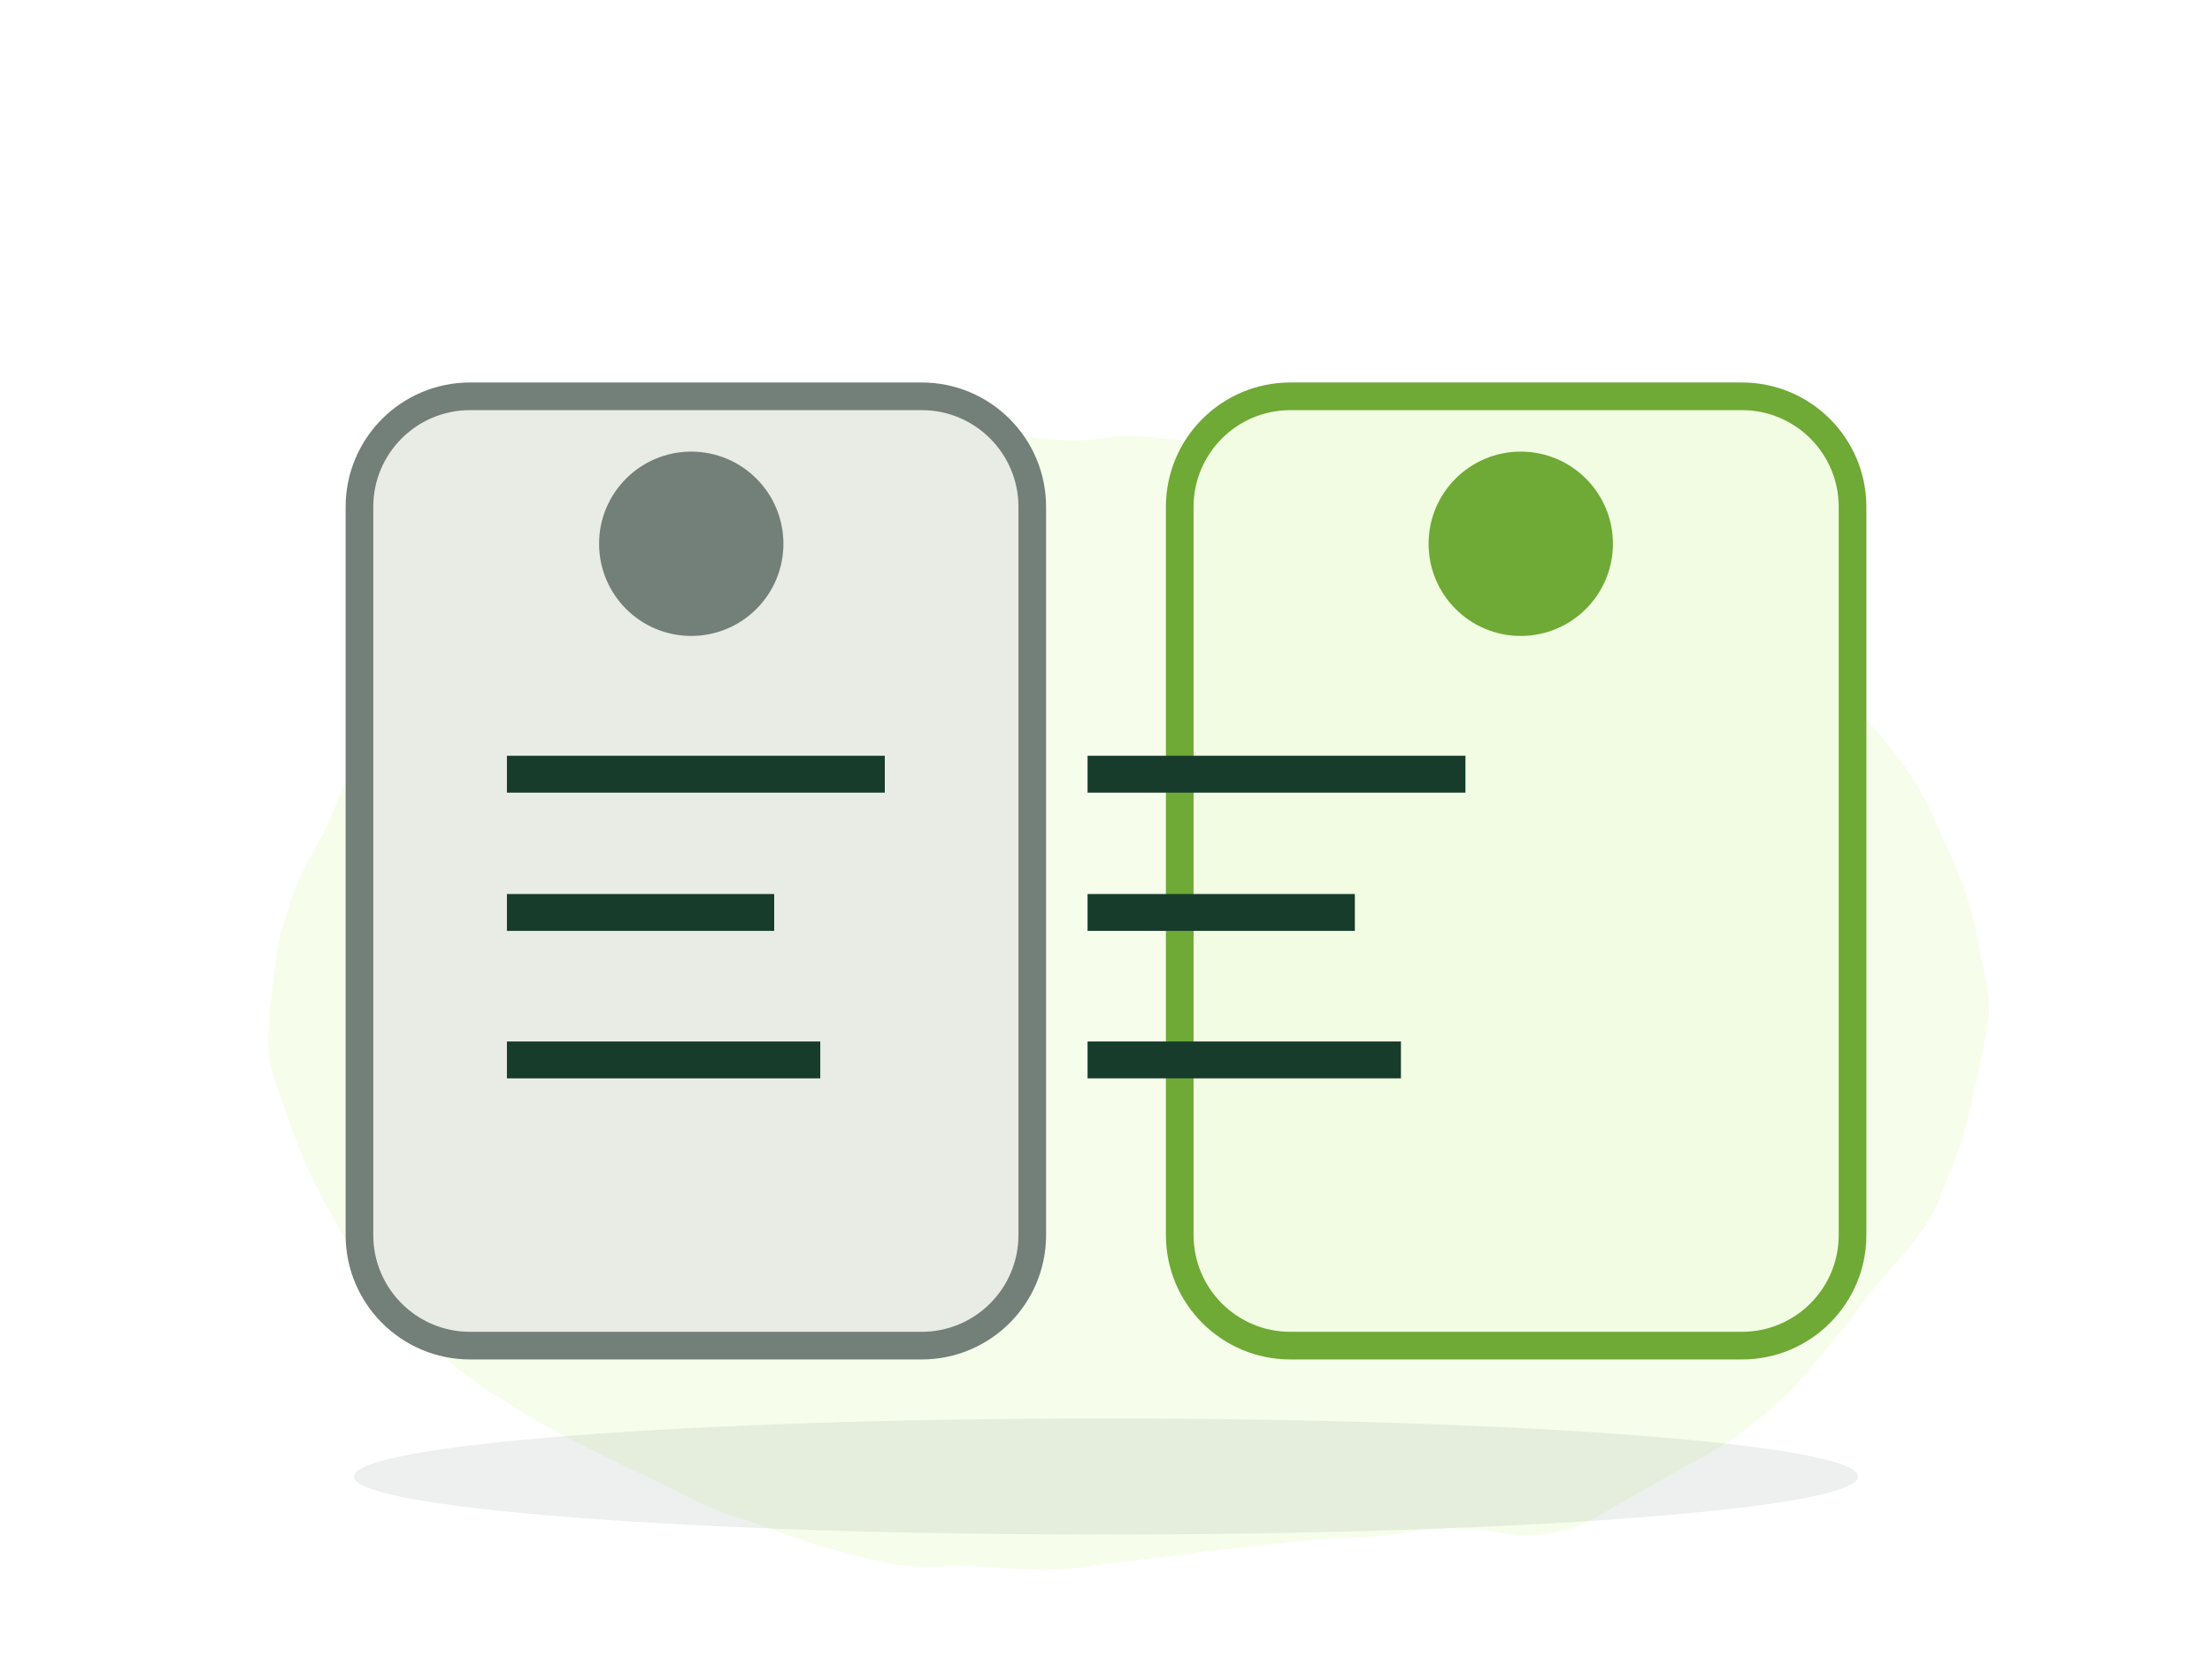
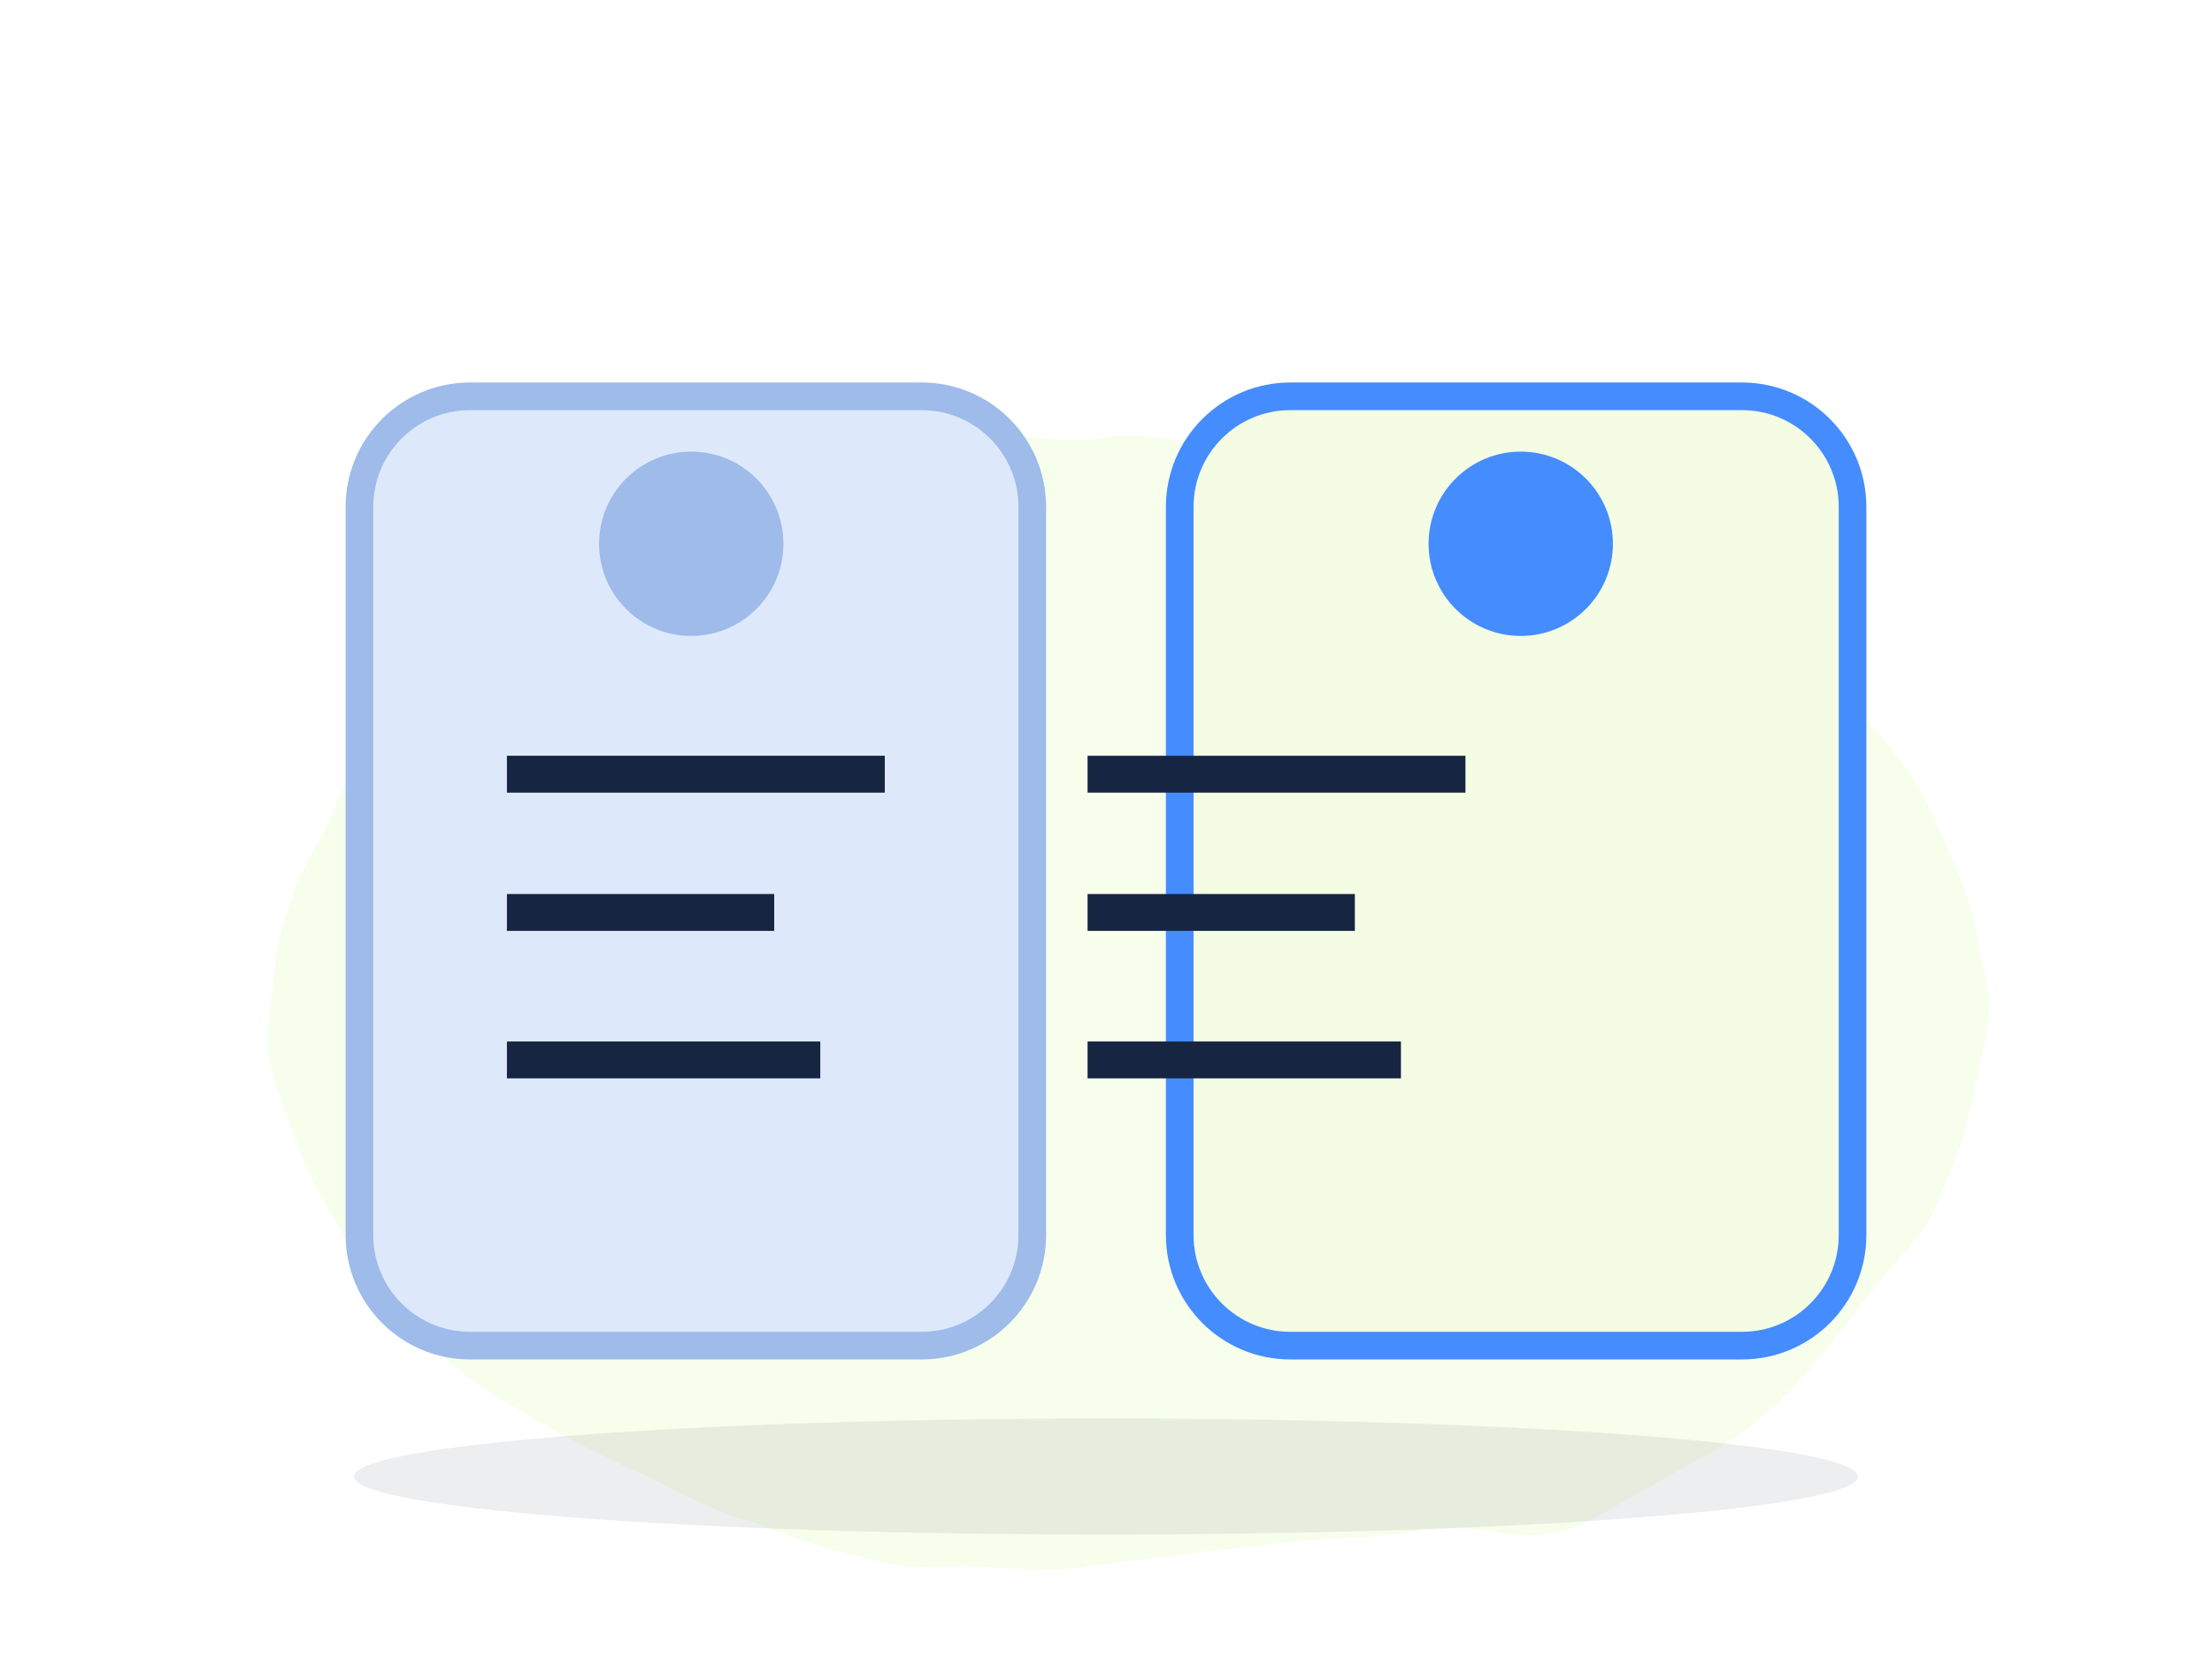
<svg xmlns="http://www.w3.org/2000/svg" width="240" height="180" viewBox="0 0 240 180" aria-hidden="true">
  <defs>
    <filter id="wash">
      <feTurbulence type="fractalNoise" baseFrequency=".025" numOctaves="3" seed="12" />
      <feDisplacementMap in="SourceGraphic" scale="9" />
    </filter>
  </defs>
-   <ellipse cx="122.4" cy="109.8" rx="93.6" ry="61.2" fill="#F2FCE2" opacity=".7" filter="url(#wash)" />
-   <ellipse cx="120.0" cy="160.2" rx="81.6" ry="6.3" fill="#173C2C" opacity=".08" />
-   <rect x="39" y="43" width="73" height="103" rx="12" fill="#E9ECE5" stroke="#738079" stroke-width="3" />
-   <rect x="128" y="43" width="73" height="103" rx="12" fill="#F2FCE2" stroke="#6FA936" stroke-width="3" />
-   <path d="M55 84h41m-41 15h29m-29 16h34m29-31h41m-41 15h29m-29 16h34" stroke="#173C2C" stroke-width="4" />
-   <circle cx="75" cy="59" r="10" fill="#738079" />
-   <circle cx="165" cy="59" r="10" fill="#6FA936" />
+   <ellipse cx="122.4" cy="109.8" rx="93.6" ry="61.2" fill="#F4FDE3" opacity=".7" filter="url(#wash)" />
+   <ellipse cx="120.0" cy="160.2" rx="81.6" ry="6.3" fill="#162542" opacity=".08" />
+   <rect x="39" y="43" width="73" height="103" rx="12" fill="#DDE9FB" stroke="#9EBBE9" stroke-width="3" />
+   <rect x="128" y="43" width="73" height="103" rx="12" fill="#F4FDE3" stroke="#458CFF" stroke-width="3" />
+   <path d="M55 84h41m-41 15h29m-29 16h34m29-31h41m-41 15h29m-29 16h34" stroke="#162542" stroke-width="4" />
+   <circle cx="75" cy="59" r="10" fill="#9EBBE9" />
+   <circle cx="165" cy="59" r="10" fill="#458CFF" />
</svg>
